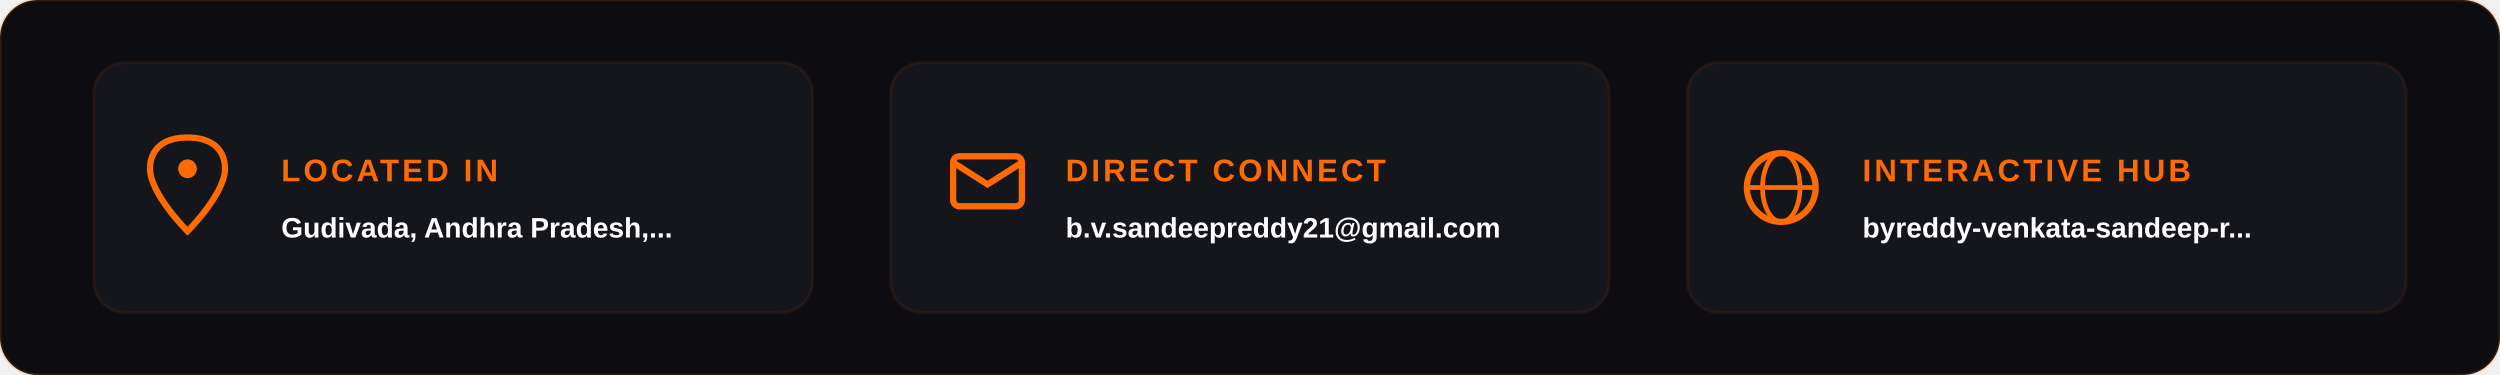
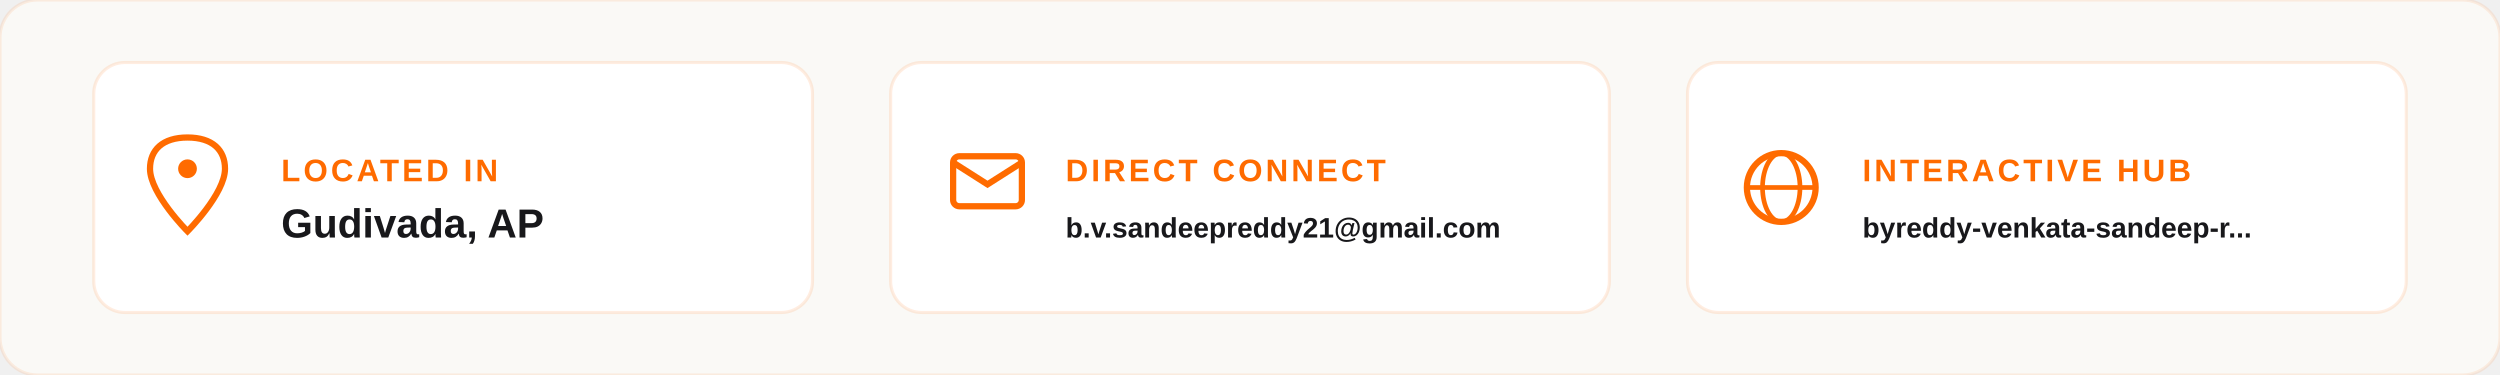
<svg xmlns="http://www.w3.org/2000/svg" viewBox="0 0 800 120" width="100%" height="auto">
  <defs>
    <linearGradient id="contactGrad" x1="0%" y1="0%" x2="100%" y2="0%">
      <stop offset="0%" stop-color="#FF8A00" />
      <stop offset="100%" stop-color="#FF5500" />
    </linearGradient>
  </defs>
-   <rect width="800" height="120" rx="12" fill="#0D0D11" stroke="#FF6B00" stroke-opacity="0.15" stroke-width="1" />
+   <rect width="800" height="120" rx="12" fill="#FAF9F6" stroke="#FF6B00" stroke-opacity="0.1" stroke-width="1" />
  <g transform="translate(30, 20)">
-     <rect width="230" height="80" rx="10" fill="#15151C" stroke="#FF6B00" stroke-opacity="0.08" stroke-width="1" />
+     <rect width="230" height="80" rx="10" fill="#FFFFFF" stroke="#FF6B00" stroke-opacity="0.12" stroke-width="1" />
    <path d="M 30 24 C 22 24, 18 28, 18 34 C 18 42, 30 54, 30 54 C 30 54, 42 42, 42 34 C 42 28, 38 24, 30 24 Z" fill="none" stroke="#FF6B00" stroke-width="2" />
    <circle cx="30" cy="34" r="3" fill="#FF6B00" />
    <text x="60" y="38" fill="#FF6B00" font-family="Arial, Helvetica, sans-serif" font-size="10" font-weight="bold" letter-spacing="1">LOCATED IN</text>
-     <text x="60" y="56" fill="#FFFFFF" font-family="Arial, Helvetica, sans-serif" font-size="9" font-weight="bold">Gudivada, Andhra Pradesh,...</text>
+     <text x="60" y="56" fill="#18181B" font-family="Arial, Helvetica, sans-serif" font-size="13" font-weight="bold">Gudivada, AP</text>
  </g>
  <g transform="translate(285, 20)">
-     <rect width="230" height="80" rx="10" fill="#15151C" stroke="#FF6B00" stroke-opacity="0.08" stroke-width="1" />
+     <rect width="230" height="80" rx="10" fill="#FFFFFF" stroke="#FF6B00" stroke-opacity="0.12" stroke-width="1" />
    <rect x="20" y="30" width="22" height="16" rx="2" fill="none" stroke="#FF6B00" stroke-width="2" />
    <path d="M 20 32 L 31 39 L 42 32" fill="none" stroke="#FF6B00" stroke-width="2" />
    <text x="56" y="38" fill="#FF6B00" font-family="Arial, Helvetica, sans-serif" font-size="10" font-weight="bold" letter-spacing="1">DIRECT CONNECT</text>
-     <text x="56" y="56" fill="#FFFFFF" font-family="Arial, Helvetica, sans-serif" font-size="9" font-weight="bold">b.v.sandeepreddy21@gmail.com</text>
+     <text x="56" y="56" fill="#18181B" font-family="Arial, Helvetica, sans-serif" font-size="9" font-weight="bold">b.v.sandeepreddy21@gmail.com</text>
  </g>
  <g transform="translate(540, 20)">
-     <rect width="230" height="80" rx="10" fill="#15151C" stroke="#FF6B00" stroke-opacity="0.08" stroke-width="1" />
+     <rect width="230" height="80" rx="10" fill="#FFFFFF" stroke="#FF6B00" stroke-opacity="0.12" stroke-width="1" />
    <circle cx="30" cy="40" r="11" fill="none" stroke="#FF6B00" stroke-width="2" />
    <line x1="19" y1="40" x2="41" y2="40" stroke="#FF6B00" stroke-width="1.5" />
    <path d="M 30 29 A 6 11 0 0 1 30 51 A 6 11 0 0 1 30 29 Z" fill="none" stroke="#FF6B00" stroke-width="1.5" />
    <text x="56" y="38" fill="#FF6B00" font-family="Arial, Helvetica, sans-serif" font-size="10" font-weight="bold" letter-spacing="1">INTERACTIVE HUB</text>
-     <text x="56" y="56" fill="#FFFFFF" font-family="Arial, Helvetica, sans-serif" font-size="9" font-weight="bold">byreddy-venkata-sandeep-r...</text>
+     <text x="56" y="56" fill="#18181B" font-family="Arial, Helvetica, sans-serif" font-size="9" font-weight="bold">byreddy-venkata-sandeep-r...</text>
  </g>
</svg>
